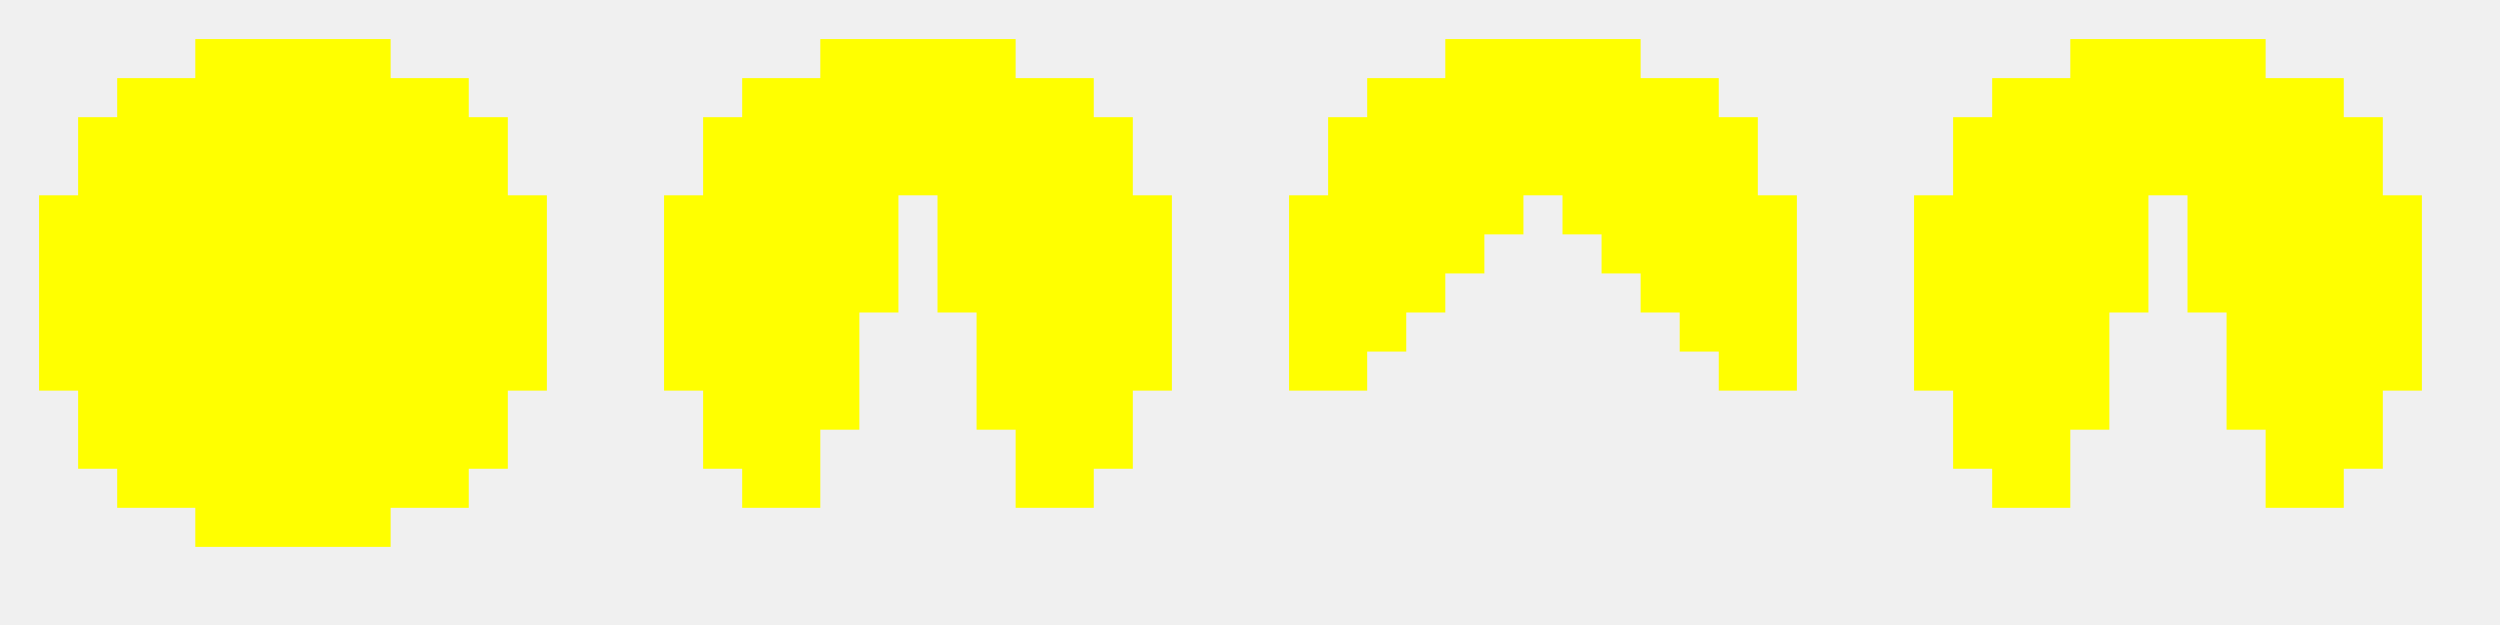
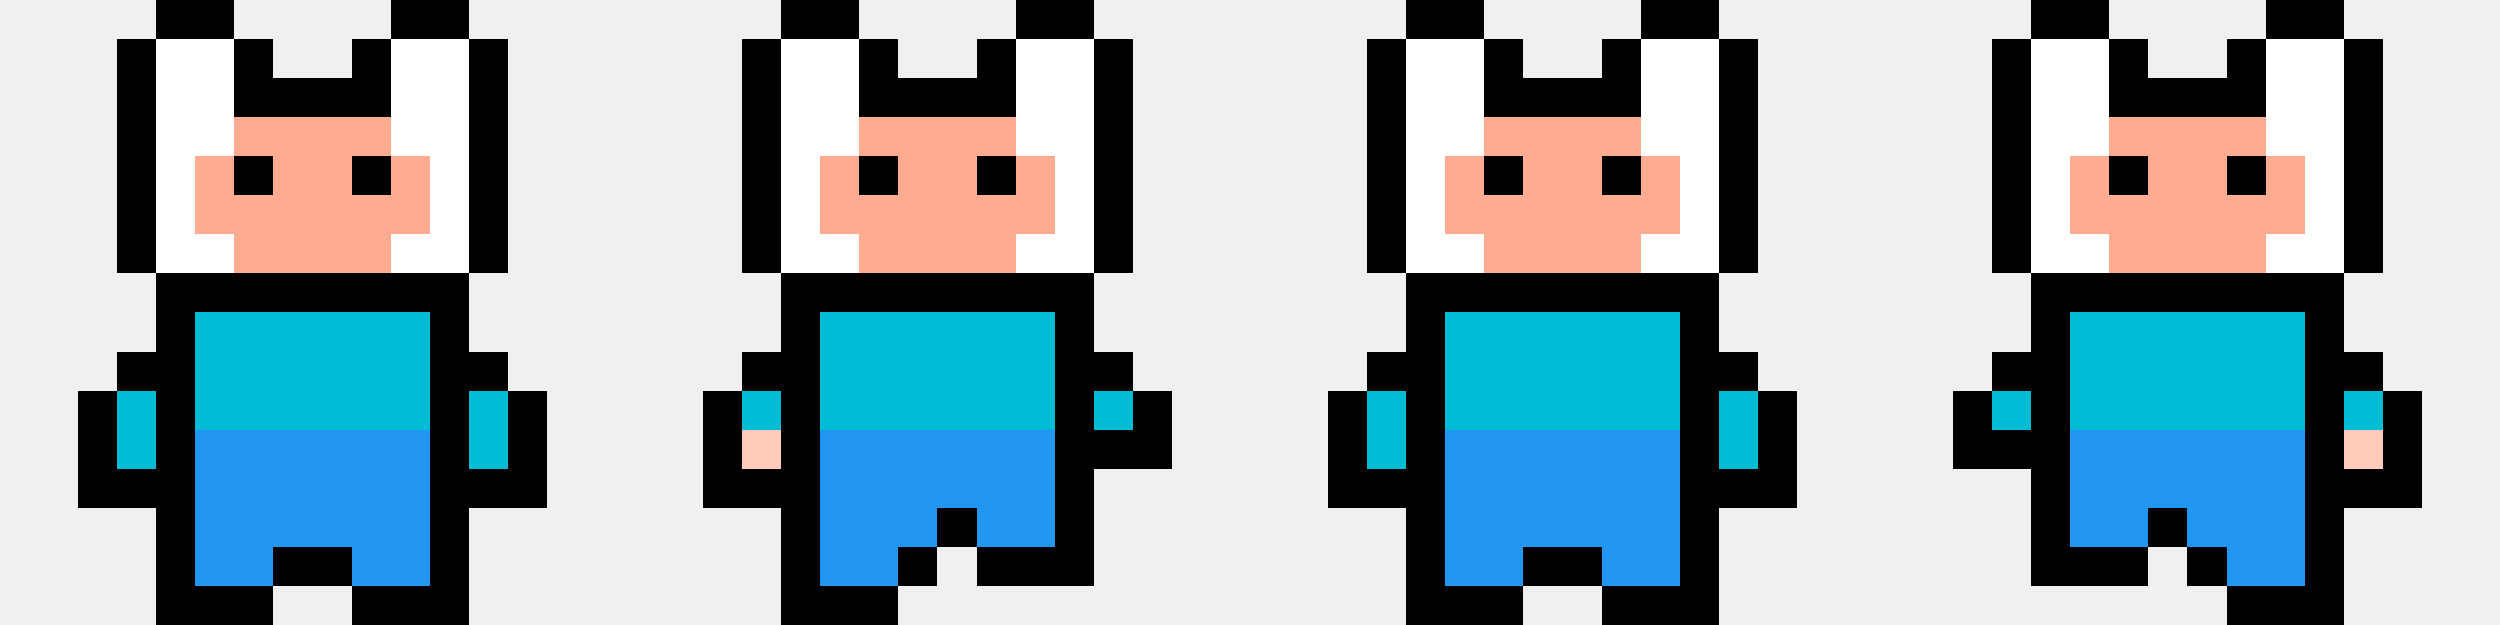
- <svg xmlns="http://www.w3.org/2000/svg" width="64" height="16" viewBox="0 0 64 16" fill="none">
-   <path d="M5 2H3V3H2V5H1V10H2V12H3V13H5V14H10V13H12V12H13V10H14V5H13V3H12V2H10V1H5V2Z" fill="#FFFF00" />
-   <path d="M26 1L21 1L21 2L19 2L19 3L18 3L18 5L17 5L17 10L18 10L18 12L19 12L19 13L21 13L21 11L22 11L22 8L23 8L23 5L24 5L24 8L25 8L25 11L26 11L26 13L28 13L28 12L29 12L29 10L30 10L30 5L29 5L29 3L28 3L28 2L26 2L26 1Z" fill="#FFFF00" />
-   <path d="M42 1L37 1L37 2L35 2L35 3L34 3L34 5L33 5L33 10L35 10L35 9L36 9L36 8L37 8L37 7L38 7L38 6L39 6L39 5L40 5L40 6L41 6L41 7L42 7L42 8L43 8L43 9L44 9L44 10L46 10L46 5L45 5L45 3L44 3L44 2L42 2L42 1Z" fill="#FFFF00" />
-   <path d="M58 1L53 1L53 2L51 2L51 3L50 3L50 5L49 5L49 10L50 10L50 12L51 12L51 13L53 13L53 11L54 11L54 8L55 8L55 5L56 5L56 8L57 8L57 11L58 11L58 13L60 13L60 12L61 12L61 10L62 10L62 5L61 5L61 3L60 3L60 2L58 2L58 1Z" fill="#FFFF00" />
+ <svg xmlns="http://www.w3.org/2000/svg" viewBox="0 -0.5 64 16" shape-rendering="crispEdges">
+   <path stroke="#000000" d="M4 0h2M10 0h2M20 0h2M26 0h2M36 0h2M42 0h2M52 0h2M58 0h2M3 1h1M6 1h1M9 1h1M12 1h1M19 1h1M22 1h1M25 1h1M28 1h1M35 1h1M38 1h1M41 1h1M44 1h1M51 1h1M54 1h1M57 1h1M60 1h1M3 2h1M6 2h4M12 2h1M19 2h1M22 2h4M28 2h1M35 2h1M38 2h4M44 2h1M51 2h1M54 2h4M60 2h1M3 3h1M12 3h1M19 3h1M28 3h1M35 3h1M44 3h1M51 3h1M60 3h1M3 4h1M6 4h1M9 4h1M12 4h1M19 4h1M22 4h1M25 4h1M28 4h1M35 4h1M38 4h1M41 4h1M44 4h1M51 4h1M54 4h1M57 4h1M60 4h1M3 5h1M12 5h1M19 5h1M28 5h1M35 5h1M44 5h1M51 5h1M60 5h1M3 6h1M12 6h1M19 6h1M28 6h1M35 6h1M44 6h1M51 6h1M60 6h1M4 7h8M20 7h8M36 7h8M52 7h8M4 8h1M11 8h1M20 8h1M27 8h1M36 8h1M43 8h1M52 8h1M59 8h1M3 9h2M11 9h2M19 9h2M27 9h2M35 9h2M43 9h2M51 9h2M59 9h2M2 10h1M4 10h1M11 10h1M13 10h1M18 10h1M20 10h1M27 10h1M29 10h1M34 10h1M36 10h1M43 10h1M45 10h1M50 10h1M52 10h1M59 10h1M61 10h1M2 11h1M4 11h1M11 11h1M13 11h1M18 11h1M20 11h1M27 11h3M34 11h1M36 11h1M43 11h1M45 11h1M50 11h3M59 11h1M61 11h1M2 12h3M11 12h3M18 12h3M27 12h1M34 12h3M43 12h3M52 12h1M59 12h3M4 13h1M11 13h1M20 13h1M24 13h1M27 13h1M36 13h1M43 13h1M52 13h1M55 13h1M59 13h1M4 14h1M7 14h2M11 14h1M20 14h1M23 14h1M25 14h3M36 14h1M39 14h2M43 14h1M52 14h3M56 14h1M59 14h1M4 15h3M9 15h3M20 15h3M36 15h3M41 15h3M57 15h3" />
+   <path stroke="#ffffff" d="M4 1h2M10 1h2M20 1h2M26 1h2M36 1h2M42 1h2M52 1h2M58 1h2M4 2h2M10 2h2M20 2h2M26 2h2M36 2h2M42 2h2M52 2h2M58 2h2M4 3h2M10 3h2M20 3h2M26 3h2M36 3h2M42 3h2M52 3h2M58 3h2M4 4h1M11 4h1M20 4h1M27 4h1M36 4h1M43 4h1M52 4h1M59 4h1M4 5h1M11 5h1M20 5h1M27 5h1M36 5h1M43 5h1M52 5h1M59 5h1M4 6h2M10 6h2M20 6h2M26 6h2M36 6h2M42 6h2M52 6h2M58 6h2" />
+   <path stroke="#ffab91" d="M6 3h4M22 3h4M38 3h4M54 3h4M5 4h1M7 4h2M10 4h1M21 4h1M23 4h2M26 4h1M37 4h1M39 4h2M42 4h1M53 4h1M55 4h2M58 4h1M5 5h6M21 5h6M37 5h6M53 5h6M6 6h4M22 6h4M38 6h4M54 6h4" />
+   <path stroke="#00bcd4" d="M5 8h6M21 8h6M37 8h6M53 8h6M5 9h6M21 9h6M37 9h6M53 9h6M3 10h1M5 10h6M12 10h1M19 10h1M21 10h6M28 10h1M35 10h1M37 10h6M44 10h1M51 10h1M53 10h6M60 10h1M3 11h1M12 11h1M35 11h1M44 11h1" />
+   <path stroke="#2196f3" d="M5 11h6M21 11h6M37 11h6M53 11h6M5 12h6M21 12h6M37 12h6M53 12h6M5 13h6M21 13h3M25 13h2M37 13h6M53 13h2M56 13h3M5 14h2M9 14h2M21 14h2M37 14h2M41 14h2M57 14h2" />
+   <path stroke="#ffccbc" d="M19 11h1M60 11h1" />
</svg>
